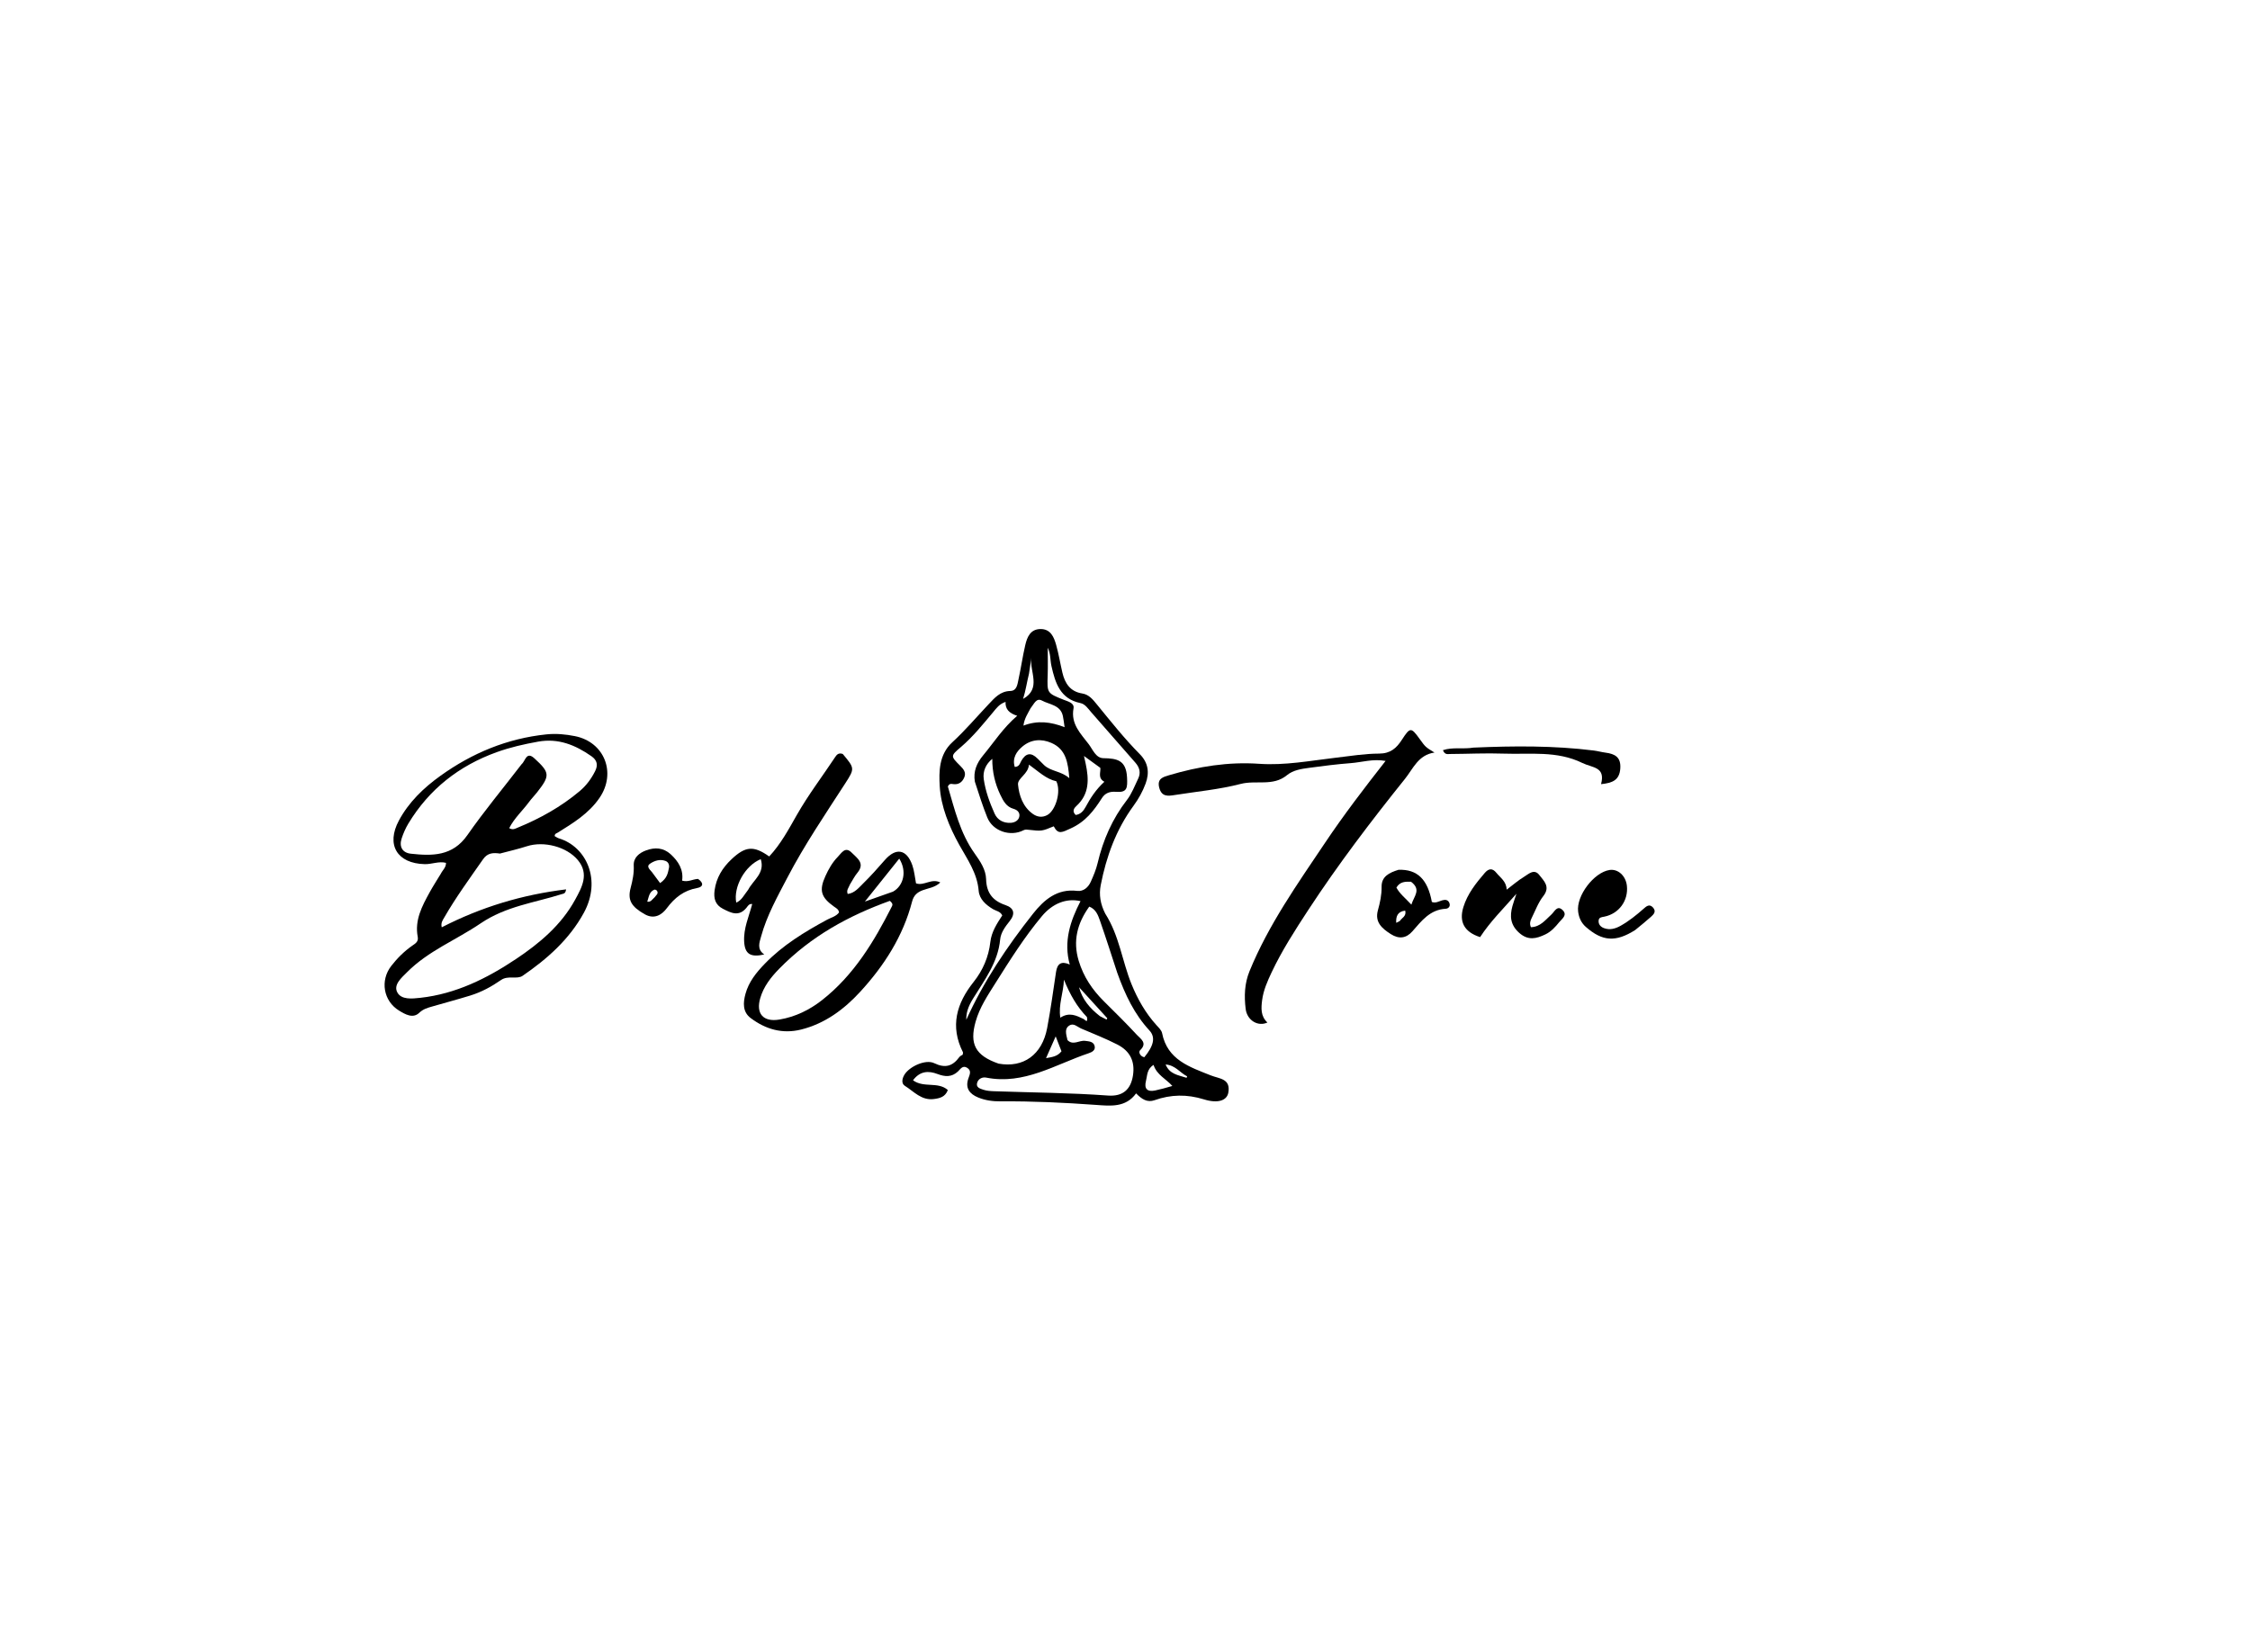
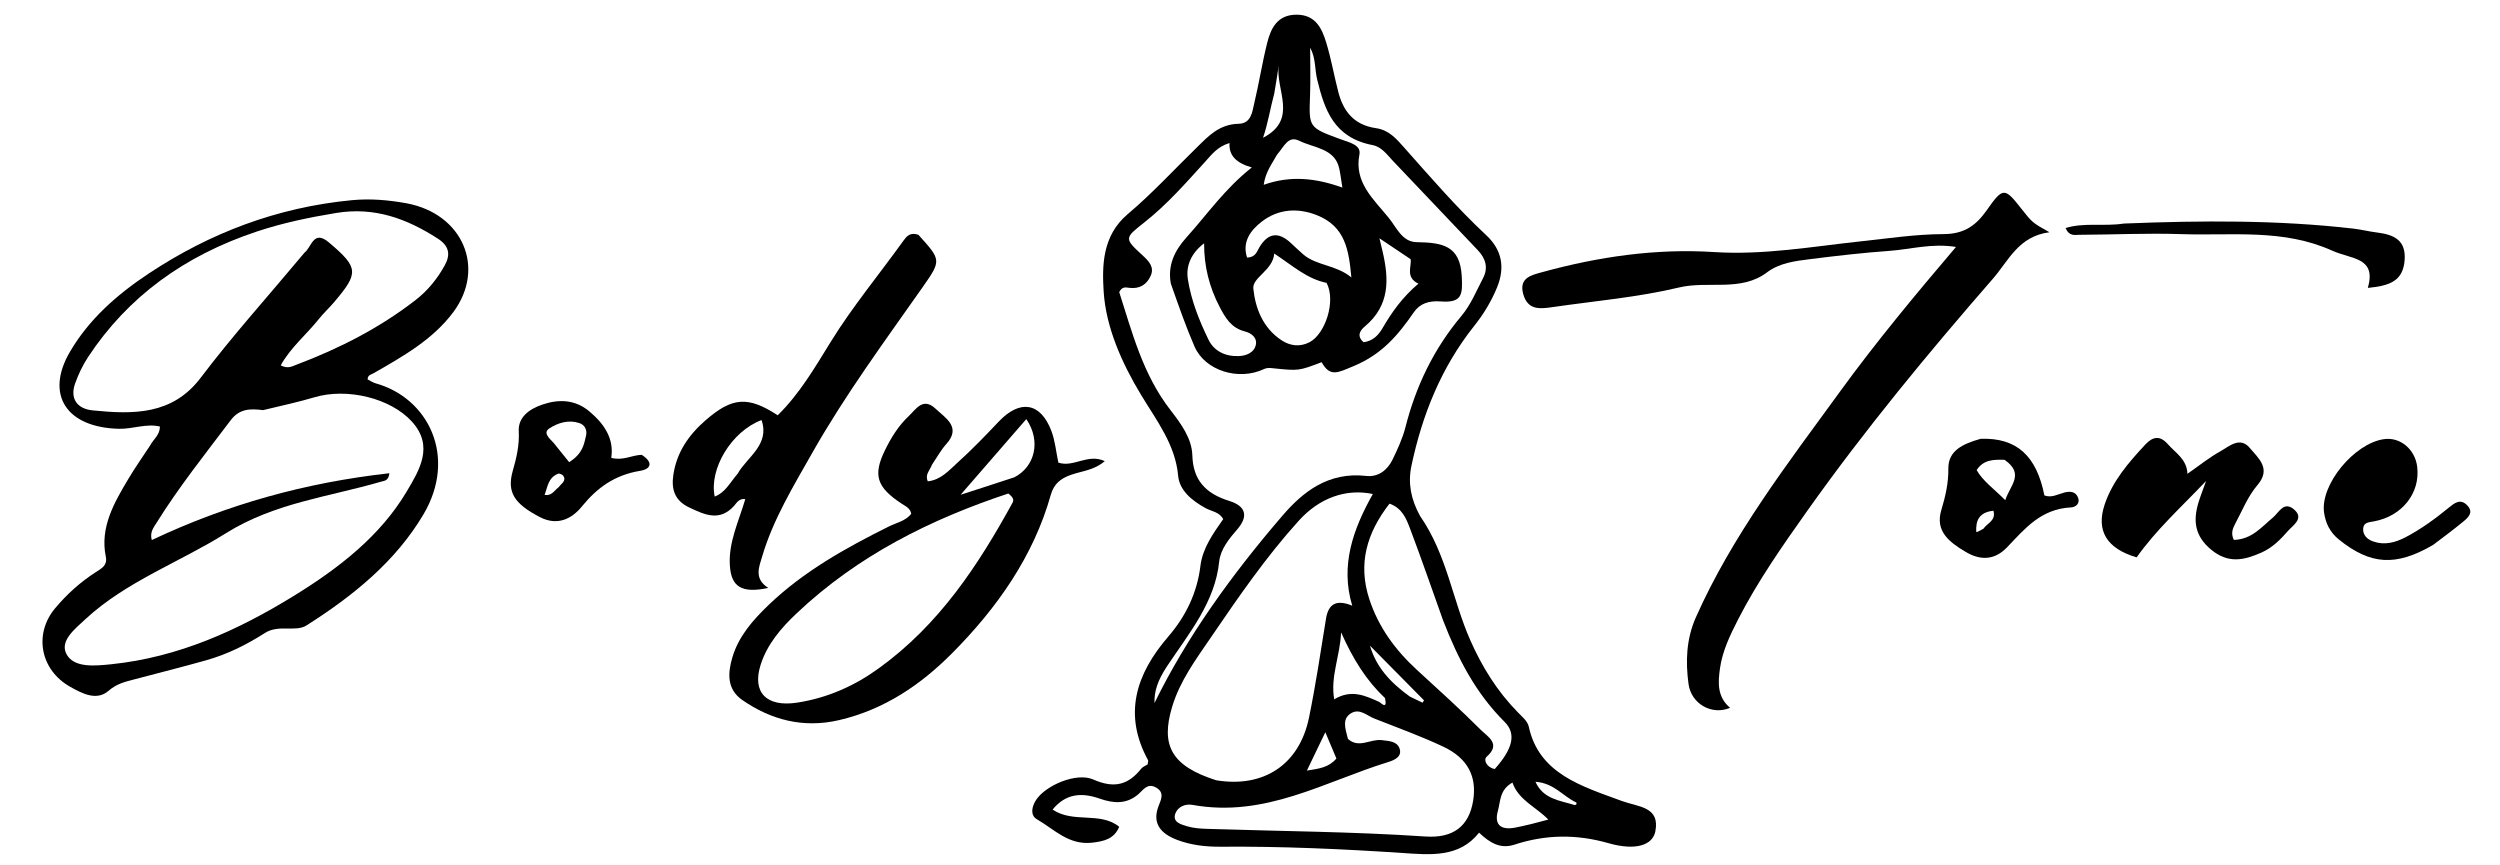
- <svg xmlns="http://www.w3.org/2000/svg" enable-background="new 0 0 1024 752" version="1.1" viewBox="0 0 1024 752" xml:space="preserve">
-   <path d="m503.01 415.9c6.421 10.062 7.688 21.631 11.949 32.094 2.794 6.86 6.381 13.172 11.363 18.68 0.996 1.101 2.298 2.299 2.56 3.63 2.403 12.218 12.617 15.419 22.16 19.239 3.924 1.571 9.144 1.417 7.978 7.868-0.628 3.476-4.562 5.071-11.102 3.045-7.701-2.386-15.008-2.262-22.461 0.375-3.304 1.169-5.787-0.407-8.409-3.1-4.721 6.505-11.584 5.727-18.228 5.246-14.458-1.046-28.924-1.733-43.421-1.62-3.546 0.028-6.999-0.422-10.265-1.776-3.855-1.598-5.953-4.218-4.415-8.648 0.594-1.712 1.576-3.563-0.6-4.878-2.039-1.232-3.022 0.648-4.153 1.707-2.847 2.667-5.901 2.438-9.275 1.157-4.16-1.58-8.003-1.39-11.17 2.846 4.93 3.622 11.36 0.458 15.857 4.449-1.204 3.168-3.669 3.744-6.388 4.093-5.655 0.727-9.092-3.469-13.19-6.026-1.657-1.033-1.258-3.264-0.211-5.011 2.235-3.727 9.607-7.205 13.588-5.287 5.04 2.427 8.393 1.365 11.44-2.798 0.365-0.498 1.057-0.757 1.516-1.072 0.053-0.486 0.227-0.881 0.104-1.127-5.94-11.817-2.914-22.194 4.864-31.978 4.215-5.301 6.846-11.381 7.613-18.202 0.518-4.602 3.024-8.385 5.43-12.094-0.922-1.872-2.785-2.008-4.162-2.821-3.32-1.959-6.264-4.622-6.573-8.372-0.663-8.051-5.088-14.203-8.81-20.882-4.643-8.331-8.409-17.583-8.927-26.826-0.355-6.335-0.419-14.267 5.703-19.882 5.878-5.391 11.066-11.534 16.558-17.346 2.742-2.902 5.267-5.92 9.884-6.037 2.987-0.076 3.229-3.054 3.707-5.246 1.133-5.195 1.883-10.476 3.088-15.653 0.853-3.666 2.344-7.275 6.957-7.291 4.603-0.016 6.091 3.646 7.102 7.228 1.173 4.159 1.852 8.454 2.848 12.666 1.154 4.878 3.586 8.591 9.022 9.436 3.067 0.477 4.868 2.791 6.65 4.968 6.333 7.733 12.536 15.571 19.581 22.693 3.8 3.841 4.46 8.391 2.595 13.387-1.349 3.613-3.19 6.941-5.474 10.058-7.934 10.824-12.399 23.107-14.944 36.158-0.855 4.386-0.148 8.613 2.059 12.947m-59.333-60.052c-0.803-4.632 0.83-8.465 3.743-11.97 4.942-5.947 9.092-12.531 15.529-18.033-3.735-1.175-5.488-3.086-5.306-6.322-2.899 0.964-4.207 2.943-5.699 4.72-4.604 5.485-9.085 11.088-14.556 15.771-4.817 4.123-4.858 4.137-0.371 8.607 1.501 1.495 2.771 3.017 1.846 5.242-0.922 2.217-2.586 3.423-5.115 3.075-0.808-0.111-1.661-0.388-2.361 1.101 3.042 10.295 5.555 21.184 12.184 30.481 2.539 3.561 5.101 7.319 5.22 11.717 0.169 6.267 3.035 9.835 8.797 11.775 3.982 1.341 4.576 3.982 1.911 7.314-1.996 2.494-4.018 5.227-4.315 8.353-0.994 10.483-7.143 18.464-12.355 26.938-2.36 3.836-3.14 6.677-3.05 9.613 7.753-17.223 18.472-33.267 30.465-48.413 4.845-6.118 10.878-11.383 19.954-10.266 2.896 0.357 5.084-1.587 6.247-4.193 1.218-2.727 2.408-5.53 3.087-8.422 2.47-10.53 6.683-20.153 13.348-28.768 2.203-2.847 3.518-6.401 5.108-9.695 1.301-2.696 0.673-5.101-1.31-7.345-6.726-7.612-13.357-15.307-20.074-22.928-1.42-1.611-2.714-3.688-4.891-4.142-9.225-1.92-11.439-9.137-13.181-16.843-0.615-2.72-0.329-5.634-1.691-8.332 0 4.239 0.115 8.323-0.024 12.398-0.281 8.238-0.337 8.234 7.26 11.264 1.989 0.793 4.951 1.438 4.494 3.935-1.311 7.16 3.317 11.509 6.953 16.338 1.858 2.467 3.192 6.265 6.655 6.325 6.208 0.106 10.354 0.884 10.752 8.784 0.239 4.741 0.098 6.95-5.002 6.532-2.868-0.235-4.982 0.567-6.426 2.836-3.669 5.764-7.515 10.818-14.301 13.863-3.728 1.673-5.601 2.969-7.627-1.001-5.427 2.236-5.43 2.256-11.359 1.59-0.834-0.094-1.553-0.229-2.377 0.194-6.058 3.103-14.016 0.402-16.513-5.803-2.047-5.089-3.719-10.328-5.649-16.289m10.798 128.34c11.286 2.035 19.789-4.024 22.091-16.154 1.61-8.484 2.771-17.054 4.052-25.598 0.56-3.736 2.371-5.085 6.247-3.356-2.906-10.464 0.225-19.805 4.894-28.858-6.406-1.468-12.728 1.031-17.582 6.845-7.917 9.482-14.491 19.914-21.058 30.341-3.545 5.629-7.271 11.145-9.109 17.69-2.836 10.098-0.183 15.417 10.465 19.09m31.363-10.697c2.575 2.58 5.373-0.039 8.051 0.332 1.67 0.231 3.573 0.272 4.207 2.07 0.743 2.109-1.063 3.046-2.612 3.565-15.208 5.093-29.392 14.505-46.646 11.096-1.722-0.34-3.488 0.474-4.08 2.21-0.777 2.277 1.349 2.834 2.807 3.317 1.537 0.51 3.248 0.615 4.891 0.673 17.281 0.605 34.579 0.706 51.838 1.967 6.639 0.485 10.36-2.681 11.347-9.218 0.942-6.239-1.233-11.002-7.132-14.015-5.319-2.717-10.912-4.904-16.413-7.258-1.755-0.751-3.459-2.688-5.487-1.373-2.192 1.421-1.454 3.818-0.77 6.633m22.651-30.611c-2.6-7.905-5.111-15.841-7.852-23.697-0.889-2.548-1.868-5.302-4.904-6.47-5.496 7.673-7.525 15.643-4.798 24.689 2.18 7.232 6.189 13.183 11.485 18.428 5.088 5.038 10.194 10.066 15.046 15.327 1.632 1.77 4.906 3.616 1.408 6.939-0.87 0.826 0.04 2.834 1.916 3.183 4.265-5.168 5.215-9.069 2.339-12.179-6.83-7.386-11.042-16.168-14.64-26.221m-27.735-87.221c-4.658-1.026-8.005-4.382-12.461-7.58-0.322 4.384-5.26 6.164-4.981 9.078 0.475 4.957 2.229 10.161 6.783 13.383 1.974 1.397 4.318 1.746 6.611 0.446 3.7-2.099 6.344-10.59 4.049-15.327m-5.522-7.314c3.141 2.9 7.745 2.626 11.422 5.902-0.596-7.083-1.459-13.134-8.143-16.049-4.606-2.009-9.25-1.632-13.133 1.592-2.753 2.286-4.769 5.298-3.557 9.338 2.073-0.077 2.335-1.594 2.938-2.676 2.053-3.68 4.507-4.111 7.493-1.079 0.815 0.828 1.627 1.658 2.979 2.972m-23.636-2.9c-2.937 2.401-4.391 5.668-3.876 9.262 0.781 5.442 2.688 10.66 4.933 15.669 1.319 2.943 4.066 4.388 7.346 4.2 1.708-0.098 3.426-0.945 3.868-2.688 0.477-1.88-0.801-3.187-2.571-3.68-3.283-0.915-4.644-3.526-5.973-6.269-2.516-5.193-3.752-10.622-3.727-16.494m17.374-22.939c-1.167 2.313-2.754 4.452-3.189 7.817 6.364-2.462 12.423-1.757 18.732 0.718-0.33-2.183-0.472-3.653-0.782-5.086-1.094-5.064-6.031-5.154-9.485-7.015-2.627-1.415-3.564 1.447-5.277 3.566m20.592 48.492c2.214-0.302 3.533-1.82 4.49-3.599 2.196-4.079 4.668-7.948 8.565-11.524-3.153-1.664-1.578-4.423-1.849-6.332-2.595-1.885-4.777-3.471-7.435-5.402 0.35 1.583 0.566 2.526 0.767 3.473 1.504 7.085 1.785 13.846-4.264 19.339-0.891 0.809-2.12 2.308-0.274 4.045m5.11 91.977c-4.467-4.595-7.62-10.054-10.457-16.996-0.276 6.357-2.582 11.315-1.647 17.299 4.077-2.664 7.343-0.968 10.668 0.641 0.451 0.218 2.051 2.248 1.435-0.945m38.875 31.38c-2.831-3.213-7.106-5.028-8.542-9.575-3.108 1.903-2.825 4.846-3.459 7.292-0.915 3.534 0.585 5.123 4.237 4.328 2.435-0.53 4.845-1.178 7.764-2.046m-65.238-187.66c-0.957 3.815-1.504 7.728-2.687 11.475 8.469-4.764 2.933-12.371 3.731-18.7-0.287 2.138-0.574 4.277-1.044 7.224m32.303 155.9c0.998 0.516 1.996 1.031 2.994 1.547 0.111-0.204 0.223-0.408 0.334-0.612-4.286-4.706-8.572-9.412-12.858-14.118 1.462 5.473 4.774 9.482 9.53 13.184m-17.516 15.98c-0.859-2.21-1.719-4.42-2.639-6.788-1.474 3.325-2.844 6.414-4.394 9.909 2.895-0.507 5.183-0.773 7.033-3.121m56.792 12.032c0.13-0.089 0.334-0.155 0.372-0.274 0.041-0.127-0.028-0.396-0.128-0.446-3.098-1.552-5.197-4.968-9.645-5.309 1.83 4.458 5.665 4.801 9.4 6.029z" />
-   <path d="m200.61 397.76c0.883-1.762 2.395-2.823 2.373-4.969-3.282-0.836-6.441 0.662-9.671 0.587-12.567-0.292-17.718-8.788-11.762-19.866 4.515-8.397 11.234-14.85 18.877-20.335 14.472-10.385 30.431-17.03 48.284-18.874 4.384-0.453 8.664-0.046 12.906 0.792 13.457 2.655 19.023 16.706 11.234 28.111-4.846 7.095-11.96 11.445-19.043 15.841-0.539 0.335-1.324 0.387-1.382 1.559 0.559 0.304 1.212 0.813 1.951 1.038 12.562 3.818 19.453 18.985 11.353 33.854-6.614 12.14-16.72 21.041-27.882 28.71-2.547 1.75-6.601-0.32-9.824 1.914-4.3 2.981-8.854 5.49-14.044 7.084-5.698 1.75-11.453 3.287-17.174 4.942-2.202 0.637-4.14 1.129-6.033 2.926-2.872 2.728-6.377 0.659-9.109-0.999-7.189-4.364-8.763-13.705-3.607-20.354 2.763-3.563 5.955-6.726 9.689-9.317 1.335-0.926 2.786-1.752 2.368-3.934-1.457-7.601 1.961-13.967 5.424-20.271 1.522-2.771 3.25-5.43 5.073-8.44m26.92-9.202c-2.984-0.423-5.605-0.4-7.674 2.576-6.083 8.75-12.4 17.339-17.712 26.601-0.684 1.193-1.603 2.381-1.1 4.395 17.945-9.221 36.629-14.847 56.574-17.266-0.218 2.007-1.196 1.926-1.941 2.162-12.479 3.954-25.444 5.488-37 13.351-11.014 7.493-23.775 12.484-33.403 22.176-2.526 2.542-6.336 5.721-4.446 9.215 1.841 3.404 6.641 2.884 10.486 2.458 16.168-1.792 30.272-8.814 43.525-17.661 10.73-7.163 20.609-15.47 26.904-26.99 3.031-5.547 6.534-11.699 1.246-18.041-5.094-6.11-15.479-8.793-23.199-6.302-3.792 1.223-7.688 2.123-12.26 3.326m9.876-40.7c1.704-1.397 2.117-6.014 5.78-2.66 7.174 6.567 7.207 7.895 1.175 15.581-1.129 1.439-2.445 2.737-3.524 4.211-2.952 4.028-6.796 7.435-9.088 11.998 1.702 0.967 2.745 0.232 3.784-0.193 10.234-4.186 19.798-9.513 28.293-16.662 2.983-2.51 5.227-5.551 6.983-9.017 1.439-2.841 0.995-5.033-1.675-6.894-7.31-5.098-15.027-8.267-24.256-6.605-6.401 1.153-12.662 2.564-18.806 4.78-17.2 6.203-30.736 16.832-40.219 32.494-1.28 2.114-2.29 4.45-3.061 6.802-1.234 3.767 0.353 6.511 4.186 6.931 9.751 1.068 19.01 1.183 25.72-8.447 7.608-10.916 16.154-21.178 24.709-32.319z" />
-   <path d="m595.36 414.31c-6.116 9.355-11.966 18.449-16.599 28.252-1.924 4.072-3.772 8.221-4.35 12.714-0.463 3.599-0.736 7.329 2.406 10.192-4.322 2.006-9.26-0.992-9.9-6.175-0.717-5.802-0.538-11.588 1.758-17.2 8.651-21.146 21.778-39.656 34.384-58.453 8.514-12.695 17.807-24.848 27.538-37.259-5.784-1.026-10.775 0.624-15.824 1.011-6.302 0.484-12.586 1.276-18.851 2.127-3.61 0.49-7.341 0.989-10.289 3.411-6.256 5.139-14.013 2.12-20.966 3.923-9.783 2.537-19.983 3.473-30.012 5.054-3.048 0.48-5.959 0.913-7.069-3.308-1.107-4.21 1.867-4.925 4.509-5.713 13.346-3.978 26.993-6.161 40.922-5.19 11.771 0.82 23.208-1.396 34.759-2.747 6.611-0.773 13.241-1.871 19.865-1.894 5.117-0.018 7.854-2.409 10.352-6.268 3.79-5.854 4.212-5.787 8.143-0.343 2.634 3.648 2.634 3.648 6.72 6.135-7.392 1.042-9.717 7.342-13.433 11.972-15.426 19.217-30.348 38.819-44.061 59.756z" />
-   <path d="m386.81 402.64c-0.535 1.518-1.732 2.52-1.008 4.315 3.172-0.399 5.06-2.866 7.07-4.828 3.449-3.365 6.653-6.992 9.829-10.625 5.046-5.773 9.921-4.965 12.505 2.356 0.919 2.604 1.135 5.457 1.683 8.254 3.649 1.317 6.988-2.43 11.056-0.394-2.462 2.344-5.463 2.563-8.063 3.552-2.513 0.955-4.063 2.367-4.788 5.16-4.103 15.804-12.72 29.188-23.581 41.024-7.321 7.979-16.003 14.48-26.876 17.205-8.529 2.137-16.183-0.091-22.996-5.213-3.718-2.795-3.466-6.961-2.374-10.991 1.482-5.475 4.94-9.747 8.789-13.727 8.208-8.487 18.142-14.534 28.428-20.093 1.849-0.999 4.067-1.466 5.373-3.283-0.197-1.454-1.342-1.974-2.257-2.627-5.943-4.237-6.921-7.343-3.966-13.864 1.44-3.178 3.16-6.255 5.636-8.786 1.76-1.8 3.386-4.95 6.388-1.893 2.411 2.455 6.185 4.771 2.556 9.126-1.267 1.52-2.168 3.344-3.405 5.332m-32.25 38.426c-3.745 3.848-7.002 7.99-8.554 13.272-2.089 7.106 1.354 11.031 8.758 9.777 7.202-1.22 13.611-4.339 19.309-8.802 14.501-11.357 23.731-26.688 31.886-42.796 0.303-0.598 0.411-1.275-0.989-2.426-18.435 6.653-35.728 15.927-50.41 30.975m51.847-35.168c4.884-2.712 6.432-9.337 2.853-15.036-5.147 6.435-10.119 12.651-15.638 19.55 4.606-1.609 8.342-2.913 12.786-4.514z" />
-   <path d="m383.56 343.23c5.394 6.467 5.532 6.556 1.14 13.351-9.116 14.103-18.568 28.007-26.349 42.913-4.528 8.674-9.361 17.261-11.964 26.796-0.761 2.788-2.042 5.803 1.439 8.203-6.407 1.467-8.835-0.324-9.15-5.83-0.344-5.998 2.127-11.36 3.67-17.125-1.486-0.239-2.051 1.003-2.644 1.722-3.458 4.191-7.074 2.303-10.707 0.432-3.466-1.785-4.276-4.678-3.777-8.38 0.774-5.743 3.554-10.254 7.687-14.151 6.318-5.956 10.064-6.322 17.167-1.282 5.25-5.597 8.842-12.342 12.599-18.936 5.201-9.131 11.568-17.47 17.35-26.204 0.756-1.142 1.571-2.214 3.54-1.51m-43.047 61.783c2.279-4.382 7.747-7.533 5.711-13.904-7.162 2.917-12.538 12.644-11.15 19.77 2.495-1.027 3.499-3.409 5.439-5.866z" />
-   <path d="m673.61 426.59c-7.221-2.297-9.665-6.98-7.621-13.631 1.861-6.055 5.685-10.855 9.711-15.547 1.763-2.055 3.483-2.375 5.328-0.081 1.822 2.266 4.558 3.898 4.67 7.668 2.86-2.154 5.226-4.232 7.878-5.838 2.097-1.27 4.634-3.884 6.986-0.829 2.065 2.683 5.158 5.335 1.813 9.588-2.32 2.95-3.653 6.686-5.354 10.107-0.585 1.177-0.988 2.46-0.276 4.055 4.313-0.137 6.596-3.332 9.363-5.827 1.393-1.256 2.587-4.418 5.097-1.922 2.263 2.251-0.338 3.921-1.584 5.455-1.773 2.184-3.66 4.304-6.309 5.572-4.124 1.973-7.849 2.911-11.915-0.716-4.016-3.583-4.351-7.554-3.073-12.178 0.429-1.553 0.991-3.069 1.824-5.615-6.087 6.935-11.89 12.629-16.536 19.741z" />
-   <path d="m744.21 423.36c-8.912 5.648-14.954 5.195-22.476-1.407-2.128-1.868-3.165-4.27-3.507-6.978-0.907-7.185 7.178-17.852 14.291-18.936 3.855-0.588 7.399 2.63 7.896 7.169 0.742 6.77-3.603 12.759-10.315 14.082-1.198 0.236-2.43 0.265-2.55 1.785-0.138 1.738 0.955 2.872 2.412 3.42 2.692 1.012 5.251 0.261 7.649-1.092 3.791-2.14 7.159-4.85 10.412-7.728 1.229-1.087 2.643-2.377 4.281-0.545 1.593 1.782 0.333 3.097-0.931 4.224-2.233 1.993-4.567 3.873-7.163 6.005z" />
-   <path d="m636.49 395.95c8.575-0.306 13.28 4.381 15.161 14.64 1.722 0.689 3.189-0.305 4.744-0.75 1.427-0.409 2.717-0.252 3.274 1.33 0.517 1.468-0.528 2.451-1.676 2.513-7.205 0.389-11.013 5.527-15.239 10.319-2.7 3.062-5.988 3.646-9.796 1.212-4.085-2.61-7.338-5.476-5.862-10.815 0.979-3.539 1.737-7.003 1.686-10.732-0.064-4.676 3.465-6.417 7.707-7.718m5.675 5.431c-2.501-0.066-4.998-0.122-6.642 2.661 1.523 2.885 4.085 4.798 6.811 7.769 1.198-3.943 4.66-6.768-0.168-10.43m-5.021 17.812c0.829-1.409 3.042-2.052 2.381-4.657-3.491 0.418-4.255 2.616-4.097 5.542 0.437-0.173 0.875-0.345 1.716-0.885z" />
-   <path d="m317.68 400.1c2.738 1.887 2.36 3.647-0.369 4.136-6.051 1.084-10.231 4.361-13.858 9.218-2.27 3.039-5.723 5.184-10.056 2.718-6.011-3.42-7.866-6.361-6.395-11.951 0.894-3.398 1.589-6.653 1.42-10.229-0.17-3.601 2.479-5.716 5.616-6.874 3.985-1.471 7.845-1.291 11.19 1.759 3.569 3.254 5.919 7.089 5.209 12.008 2.842 0.789 4.765-0.667 7.244-0.785m-20.949-3.071c1.265 1.708 2.531 3.415 3.687 4.975 3.269-2.24 3.533-4.634 4.02-6.846 0.307-1.392-0.232-2.786-1.645-3.28-2.532-0.883-4.973-0.071-7.027 1.347-1.557 1.075-0.384 2.319 0.965 3.804m1.227 11.401c0.565-0.897 1.864-1.563 1.073-2.895-0.194-0.328-0.927-0.676-1.218-0.553-2.423 1.022-2.494 3.365-3.243 5.479 1.689 0.281 2.155-0.974 3.388-2.031z" />
-   <path d="m670.59 340.33c18.537-0.803 36.646-0.937 54.697 1.319 1.809 0.226 3.582 0.733 5.391 0.969 4.283 0.56 7.118 2.033 6.728 7.264-0.394 5.286-3.542 6.544-8.748 7.08 2.113-7.972-3.895-7.374-8.488-9.627-11.634-5.707-23.806-3.834-35.819-4.268-8.126-0.293-16.276 0.13-24.416 0.17-1.036 0.005-2.383 0.465-3.24-1.743 4.472-1.497 9.121-0.369 13.896-1.164z" />
+ <svg xmlns="http://www.w3.org/2000/svg" width="587" height="203" version="1.1" xml:space="preserve">
+   <g class="layer">
+     <g id="dbbc0c5f-24c7-49a2-a709-50dc687434c9" transform="matrix(1 0 0 1 540 540)" />
+     <g id="svg_2" transform="matrix(0.986207 0 0 0.908659 529.621 505.445)">
+       <g id="svg_3">
+         <g id="svg_4" transform="matrix(1 0 0 1 20.89 0)">
+           <path d="m265.11,-28.1c6.42,10.06 7.69,21.63 11.95,32.09c2.79,6.86 6.38,13.18 11.36,18.68c1,1.1 2.3,2.3 2.56,3.63c2.41,12.22 12.62,15.42 22.16,19.24c3.93,1.57 9.15,1.42 7.98,7.87c-0.63,3.48 -4.56,5.07 -11.1,3.05c-7.7,-2.39 -15.01,-2.27 -22.46,0.37c-3.31,1.17 -5.79,-0.41 -8.41,-3.1c-4.72,6.51 -11.59,5.73 -18.23,5.25c-14.46,-1.05 -28.92,-1.74 -43.42,-1.62c-3.55,0.02 -7,-0.43 -10.27,-1.78c-3.85,-1.6 -5.95,-4.22 -4.41,-8.65c0.59,-1.71 1.57,-3.56 -0.6,-4.88c-2.04,-1.23 -3.02,0.65 -4.15,1.71c-2.85,2.67 -5.91,2.44 -9.28,1.16c-4.16,-1.58 -8,-1.39 -11.17,2.84c4.93,3.63 11.36,0.46 15.86,4.45c-1.21,3.17 -3.67,3.75 -6.39,4.1c-5.66,0.72 -9.09,-3.47 -13.19,-6.03c-1.66,-1.03 -1.26,-3.26 -0.21,-5.01c2.23,-3.73 9.6,-7.2 13.59,-5.29c5.04,2.43 8.39,1.37 11.44,-2.79c0.36,-0.5 1.05,-0.76 1.51,-1.08c0.05,-0.48 0.23,-0.88 0.11,-1.12c-5.94,-11.82 -2.92,-22.2 4.86,-31.98c4.21,-5.3 6.85,-11.38 7.61,-18.2c0.52,-4.6 3.03,-8.39 5.43,-12.1c-0.92,-1.87 -2.78,-2 -4.16,-2.82c-3.32,-1.96 -6.26,-4.62 -6.57,-8.37c-0.66,-8.05 -5.09,-14.2 -8.81,-20.88c-4.64,-8.33 -8.41,-17.58 -8.93,-26.83c-0.35,-6.33 -0.42,-14.26 5.7,-19.88c5.88,-5.39 11.07,-11.53 16.56,-17.34c2.74,-2.91 5.27,-5.92 9.89,-6.04c2.98,-0.08 3.23,-3.06 3.7,-5.25c1.14,-5.19 1.89,-10.47 3.09,-15.65c0.85,-3.67 2.35,-7.27 6.96,-7.29c4.6,-0.02 6.09,3.64 7.1,7.23c1.17,4.15 1.85,8.45 2.85,12.66c1.15,4.88 3.58,8.59 9.02,9.44c3.07,0.48 4.87,2.79 6.65,4.97c6.33,7.73 12.54,15.57 19.58,22.69c3.8,3.84 4.46,8.39 2.6,13.39c-1.35,3.61 -3.19,6.94 -5.48,10.05c-7.93,10.83 -12.4,23.11 -14.94,36.16c-0.86,4.39 -0.15,8.62 2.06,12.95m-59.34,-60.05c-0.8,-4.63 0.83,-8.47 3.75,-11.97c4.94,-5.95 9.09,-12.53 15.53,-18.04c-3.74,-1.17 -5.49,-3.08 -5.31,-6.32c-2.9,0.97 -4.21,2.95 -5.7,4.72c-4.6,5.49 -9.08,11.09 -14.55,15.77c-4.82,4.13 -4.86,4.14 -0.38,8.61c1.5,1.5 2.78,3.02 1.85,5.24c-0.92,2.22 -2.59,3.43 -5.11,3.08c-0.81,-0.11 -1.67,-0.39 -2.37,1.1c3.05,10.29 5.56,21.18 12.19,30.48c2.54,3.56 5.1,7.32 5.22,11.72c0.17,6.26 3.03,9.83 8.8,11.77c3.98,1.34 4.57,3.98 1.91,7.32c-2,2.49 -4.02,5.22 -4.32,8.35c-0.99,10.48 -7.14,18.46 -12.35,26.94c-2.36,3.83 -3.14,6.67 -3.05,9.61c7.75,-17.22 18.47,-33.27 30.46,-48.41c4.85,-6.12 10.88,-11.39 19.96,-10.27c2.89,0.36 5.08,-1.59 6.24,-4.19c1.22,-2.73 2.41,-5.53 3.09,-8.42c2.47,-10.53 6.68,-20.16 13.35,-28.77c2.2,-2.85 3.52,-6.4 5.11,-9.7c1.3,-2.69 0.67,-5.1 -1.31,-7.34c-6.73,-7.62 -13.36,-15.31 -20.08,-22.93c-1.42,-1.61 -2.71,-3.69 -4.89,-4.14c-9.22,-1.92 -11.44,-9.14 -13.18,-16.85c-0.62,-2.72 -0.33,-5.63 -1.69,-8.33c0,4.24 0.11,8.33 -0.03,12.4c-0.28,8.24 -0.33,8.23 7.26,11.26c1.99,0.8 4.96,1.44 4.5,3.94c-1.31,7.16 3.32,11.51 6.95,16.34c1.86,2.46 3.19,6.26 6.66,6.32c6.2,0.11 10.35,0.89 10.75,8.79c0.24,4.74 0.1,6.95 -5,6.53c-2.87,-0.24 -4.99,0.56 -6.43,2.83c-3.67,5.77 -7.51,10.82 -14.3,13.87c-3.73,1.67 -5.6,2.97 -7.63,-1c-5.42,2.23 -5.43,2.25 -11.36,1.59c-0.83,-0.1 -1.55,-0.23 -2.37,0.19c-6.06,3.1 -14.02,0.4 -16.52,-5.8c-2.04,-5.09 -3.72,-10.33 -5.65,-16.29m10.8,128.34c11.29,2.03 19.79,-4.03 22.09,-16.16c1.61,-8.48 2.77,-17.05 4.05,-25.59c0.56,-3.74 2.38,-5.09 6.25,-3.36c-2.91,-10.46 0.23,-19.81 4.9,-28.86c-6.41,-1.47 -12.73,1.03 -17.59,6.85c-7.91,9.48 -14.49,19.91 -21.05,30.34c-3.55,5.63 -7.28,11.14 -9.11,17.69c-2.84,10.1 -0.19,15.41 10.46,19.09m31.36,-10.7c2.58,2.58 5.38,-0.04 8.06,0.33c1.67,0.23 3.57,0.27 4.2,2.07c0.74,2.11 -1.06,3.05 -2.61,3.57c-15.21,5.09 -29.39,14.5 -46.65,11.09c-1.72,-0.34 -3.48,0.48 -4.08,2.21c-0.77,2.28 1.35,2.84 2.81,3.32c1.54,0.51 3.25,0.62 4.89,0.67c17.28,0.61 34.58,0.71 51.84,1.97c6.64,0.49 10.36,-2.68 11.35,-9.22c0.94,-6.23 -1.24,-11 -7.14,-14.01c-5.32,-2.72 -10.91,-4.9 -16.41,-7.26c-1.75,-0.75 -3.46,-2.69 -5.49,-1.37c-2.19,1.42 -1.45,3.82 -0.77,6.63m22.66,-30.61c-2.61,-7.91 -5.12,-15.84 -7.86,-23.7c-0.89,-2.55 -1.86,-5.3 -4.9,-6.47c-5.5,7.68 -7.53,15.65 -4.8,24.69c2.18,7.23 6.19,13.18 11.49,18.43c5.08,5.04 10.19,10.07 15.04,15.33c1.63,1.77 4.91,3.61 1.41,6.94c-0.87,0.82 0.04,2.83 1.92,3.18c4.26,-5.17 5.21,-9.07 2.34,-12.18c-6.84,-7.39 -11.05,-16.17 -14.64,-26.22m-27.74,-87.22c-4.66,-1.03 -8,-4.38 -12.46,-7.58c-0.32,4.38 -5.26,6.16 -4.98,9.08c0.47,4.95 2.23,10.16 6.78,13.38c1.98,1.4 4.32,1.75 6.61,0.45c3.7,-2.1 6.35,-10.59 4.05,-15.33m-5.52,-7.32c3.14,2.9 7.74,2.63 11.42,5.91c-0.6,-7.09 -1.46,-13.14 -8.14,-16.05c-4.61,-2.01 -9.25,-1.64 -13.14,1.59c-2.75,2.28 -4.77,5.3 -3.55,9.34c2.07,-0.08 2.33,-1.6 2.94,-2.68c2.05,-3.68 4.5,-4.11 7.49,-1.08c0.81,0.83 1.63,1.66 2.98,2.97m-23.64,-2.9c-2.94,2.41 -4.39,5.67 -3.87,9.27c0.78,5.44 2.68,10.66 4.93,15.66c1.32,2.95 4.06,4.39 7.34,4.2c1.71,-0.09 3.43,-0.94 3.87,-2.68c0.48,-1.88 -0.8,-3.19 -2.57,-3.68c-3.28,-0.92 -4.64,-3.53 -5.97,-6.27c-2.52,-5.2 -3.75,-10.62 -3.73,-16.5m17.38,-22.93c-1.17,2.31 -2.76,4.45 -3.19,7.81c6.36,-2.46 12.42,-1.75 18.73,0.72c-0.33,-2.18 -0.47,-3.65 -0.78,-5.09c-1.1,-5.06 -6.03,-5.15 -9.49,-7.01c-2.63,-1.42 -3.56,1.45 -5.27,3.57m20.59,48.49c2.21,-0.31 3.53,-1.82 4.49,-3.6c2.19,-4.08 4.67,-7.95 8.56,-11.53c-3.15,-1.66 -1.58,-4.42 -1.85,-6.33c-2.59,-1.88 -4.77,-3.47 -7.43,-5.4c0.35,1.58 0.56,2.53 0.77,3.47c1.5,7.09 1.78,13.85 -4.27,19.34c-0.89,0.81 -2.12,2.31 -0.27,4.05m5.11,91.97c-4.47,-4.59 -7.62,-10.05 -10.46,-16.99c-0.28,6.36 -2.58,11.31 -1.65,17.3c4.08,-2.67 7.35,-0.97 10.67,0.64c0.45,0.22 2.05,2.25 1.44,-0.95m38.87,31.38c-2.83,-3.21 -7.1,-5.02 -8.54,-9.57c-3.11,1.9 -2.82,4.84 -3.46,7.29c-0.91,3.54 0.59,5.12 4.24,4.33c2.43,-0.53 4.84,-1.18 7.76,-2.05m-65.24,-187.66c-0.95,3.82 -1.5,7.73 -2.68,11.48c8.47,-4.77 2.93,-12.37 3.73,-18.7c-0.29,2.14 -0.58,4.28 -1.05,7.22m32.31,155.9c1,0.52 1.99,1.03 2.99,1.55c0.11,-0.2 0.22,-0.41 0.34,-0.61c-4.29,-4.71 -8.58,-9.41 -12.86,-14.12c1.46,5.47 4.77,9.48 9.53,13.18m-17.52,15.98c-0.86,-2.21 -1.72,-4.42 -2.64,-6.79c-1.47,3.33 -2.84,6.42 -4.39,9.91c2.89,-0.5 5.18,-0.77 7.03,-3.12m56.79,12.04c0.13,-0.09 0.34,-0.16 0.38,-0.28c0.04,-0.13 -0.03,-0.39 -0.13,-0.44c-3.1,-1.56 -5.2,-4.97 -9.65,-5.31c1.83,4.45 5.67,4.8 9.4,6.03z" fill="rgb(0,0,0)" fill-rule="nonzero" id="svg_5" stroke-dashoffset="0" stroke-miterlimit="4" transform="translate(-484.93 -394.82)" />
+         </g>
+         <g id="svg_6" transform="matrix(1 0 0 1 -238.32 3.43)">
+           <path d="m-37.29,-46.24c0.88,-1.76 2.39,-2.82 2.37,-4.97c-3.28,-0.83 -6.44,0.66 -9.67,0.59c-12.57,-0.29 -17.72,-8.79 -11.76,-19.87c4.51,-8.4 11.23,-14.85 18.88,-20.33c14.47,-10.39 30.43,-17.03 48.28,-18.88c4.38,-0.45 8.66,-0.04 12.91,0.79c13.45,2.66 19.02,16.71 11.23,28.12c-4.85,7.09 -11.96,11.44 -19.04,15.84c-0.54,0.33 -1.33,0.38 -1.38,1.56c0.55,0.3 1.21,0.81 1.95,1.03c12.56,3.82 19.45,18.99 11.35,33.86c-6.62,12.14 -16.72,21.04 -27.88,28.71c-2.55,1.75 -6.6,-0.32 -9.83,1.91c-4.3,2.98 -8.85,5.49 -14.04,7.08c-5.7,1.75 -11.45,3.29 -17.17,4.95c-2.21,0.63 -4.14,1.13 -6.04,2.92c-2.87,2.73 -6.37,0.66 -9.11,-1c-7.19,-4.36 -8.76,-13.7 -3.6,-20.35c2.76,-3.56 5.95,-6.73 9.69,-9.32c1.33,-0.92 2.78,-1.75 2.36,-3.93c-1.45,-7.6 1.96,-13.97 5.43,-20.27c1.52,-2.77 3.25,-5.43 5.07,-8.44m26.92,-9.2c-2.98,-0.43 -5.6,-0.4 -7.67,2.57c-6.09,8.75 -12.4,17.34 -17.71,26.6c-0.69,1.2 -1.61,2.39 -1.1,4.4c17.94,-9.22 36.62,-14.85 56.57,-17.27c-0.22,2.01 -1.2,1.93 -1.94,2.17c-12.48,3.95 -25.45,5.48 -37,13.35c-11.02,7.49 -23.78,12.48 -33.41,22.17c-2.52,2.55 -6.33,5.72 -4.44,9.22c1.84,3.4 6.64,2.88 10.49,2.46c16.16,-1.8 30.27,-8.82 43.52,-17.66c10.73,-7.17 20.61,-15.47 26.9,-26.99c3.04,-5.55 6.54,-11.7 1.25,-18.05c-5.09,-6.11 -15.48,-8.79 -23.2,-6.3c-3.79,1.23 -7.69,2.13 -12.26,3.33m9.88,-40.7c1.7,-1.4 2.11,-6.02 5.78,-2.66c7.17,6.57 7.2,7.89 1.17,15.58c-1.13,1.44 -2.44,2.74 -3.52,4.21c-2.95,4.03 -6.8,7.44 -9.09,12c1.7,0.97 2.74,0.23 3.78,-0.19c10.24,-4.19 19.8,-9.52 28.3,-16.67c2.98,-2.51 5.22,-5.55 6.98,-9.01c1.44,-2.84 0.99,-5.04 -1.68,-6.9c-7.31,-5.1 -15.02,-8.27 -24.25,-6.6c-6.4,1.15 -12.66,2.56 -18.81,4.78c-17.2,6.2 -30.73,16.83 -40.22,32.49c-1.28,2.12 -2.29,4.45 -3.06,6.8c-1.23,3.77 0.36,6.51 4.19,6.93c9.75,1.07 19.01,1.19 25.72,-8.44c7.61,-10.92 16.15,-21.18 24.71,-32.32z" fill="rgb(0,0,0)" fill-rule="nonzero" id="svg_7" stroke-dashoffset="0" stroke-miterlimit="4" transform="translate(-225.72 -398.26)" />
+         </g>
+         <g id="svg_8" transform="matrix(1 0 0 1 126.06 4.42)">
+           <path d="m357.46,-29.69c-6.12,9.36 -11.97,18.45 -16.6,28.25c-1.92,4.07 -3.77,8.22 -4.35,12.72c-0.46,3.59 -0.73,7.33 2.41,10.19c-4.33,2 -9.26,-0.99 -9.9,-6.18c-0.72,-5.8 -0.54,-11.59 1.75,-17.2c8.65,-21.14 21.78,-39.65 34.39,-58.45c8.51,-12.7 17.81,-24.85 27.54,-37.26c-5.79,-1.02 -10.78,0.62 -15.83,1.01c-6.3,0.49 -12.58,1.28 -18.85,2.13c-3.61,0.49 -7.34,0.99 -10.29,3.41c-6.25,5.14 -14.01,2.12 -20.96,3.92c-9.79,2.54 -19.99,3.48 -30.02,5.06c-3.04,0.48 -5.96,0.91 -7.07,-3.31c-1.1,-4.21 1.87,-4.93 4.51,-5.71c13.35,-3.98 27,-6.16 40.93,-5.19c11.77,0.82 23.2,-1.4 34.75,-2.75c6.62,-0.77 13.25,-1.87 19.87,-1.89c5.12,-0.02 7.85,-2.41 10.35,-6.27c3.79,-5.86 4.21,-5.79 8.14,-0.34c2.64,3.64 2.64,3.64 6.72,6.13c-7.39,1.04 -9.71,7.34 -13.43,11.97c-15.42,19.22 -30.35,38.82 -44.06,59.76z" fill="rgb(0,0,0)" fill-rule="nonzero" id="svg_9" stroke-dashoffset="0" stroke-miterlimit="4" transform="translate(-590.1 -399.24)" />
+         </g>
+         <g id="svg_10" transform="matrix(1 0 0 1 -80.79 33.36)">
+           <path d="m148.91,-41.36c-0.53,1.52 -1.73,2.52 -1.01,4.31c3.17,-0.39 5.06,-2.86 7.07,-4.82c3.45,-3.37 6.66,-7 9.83,-10.63c5.05,-5.77 9.92,-4.96 12.51,2.36c0.91,2.6 1.13,5.46 1.68,8.25c3.65,1.32 6.99,-2.43 11.05,-0.39c-2.46,2.34 -5.46,2.56 -8.06,3.55c-2.51,0.96 -4.06,2.37 -4.79,5.16c-4.1,15.8 -12.72,29.19 -23.58,41.02c-7.32,7.98 -16,14.48 -26.87,17.21c-8.53,2.14 -16.19,-0.09 -23,-5.21c-3.72,-2.8 -3.46,-6.97 -2.37,-10.99c1.48,-5.48 4.94,-9.75 8.79,-13.73c8.2,-8.49 18.14,-14.54 28.42,-20.09c1.85,-1 4.07,-1.47 5.38,-3.29c-0.2,-1.45 -1.34,-1.97 -2.26,-2.62c-5.94,-4.24 -6.92,-7.35 -3.97,-13.87c1.44,-3.18 3.16,-6.25 5.64,-8.78c1.76,-1.8 3.39,-4.95 6.39,-1.9c2.41,2.46 6.18,4.77 2.55,9.13c-1.26,1.52 -2.16,3.34 -3.4,5.33m-32.25,38.43c-3.74,3.84 -7,7.99 -8.55,13.27c-2.09,7.11 1.35,11.03 8.75,9.78c7.21,-1.22 13.62,-4.34 19.31,-8.81c14.5,-11.35 23.73,-26.68 31.89,-42.79c0.3,-0.6 0.41,-1.28 -0.99,-2.43c-18.44,6.65 -35.73,15.93 -50.41,30.98m51.85,-35.17c4.88,-2.71 6.43,-9.34 2.85,-15.04c-5.15,6.44 -10.12,12.65 -15.64,19.55c4.61,-1.61 8.34,-2.91 12.79,-4.51z" fill="rgb(0,0,0)" fill-rule="nonzero" id="svg_11" stroke-dashoffset="0" stroke-miterlimit="4" transform="translate(-383.25 -428.18)" />
+         </g>
+         <g id="svg_12" transform="matrix(1 0 0 1 -107.59 -5.83)">
+           <path d="m145.66,-100.77c5.39,6.47 5.53,6.56 1.14,13.35c-9.12,14.1 -18.57,28.01 -26.35,42.91c-4.53,8.68 -9.36,17.27 -11.96,26.8c-0.76,2.79 -2.04,5.8 1.44,8.2c-6.41,1.47 -8.84,-0.32 -9.15,-5.83c-0.35,-5.99 2.12,-11.36 3.67,-17.12c-1.49,-0.24 -2.06,1 -2.65,1.72c-3.46,4.19 -7.07,2.3 -10.71,0.43c-3.46,-1.78 -4.27,-4.68 -3.77,-8.38c0.77,-5.74 3.55,-10.25 7.68,-14.15c6.32,-5.95 10.07,-6.32 17.17,-1.28c5.25,-5.6 8.84,-12.34 12.6,-18.94c5.2,-9.13 11.57,-17.47 17.35,-26.2c0.76,-1.14 1.57,-2.21 3.54,-1.51m-43.05,61.78c2.28,-4.38 7.75,-7.53 5.71,-13.9c-7.16,2.92 -12.53,12.64 -11.15,19.77c2.5,-1.03 3.5,-3.41 5.44,-5.87z" fill="rgb(0,0,0)" fill-rule="nonzero" id="svg_13" stroke-dashoffset="0" stroke-miterlimit="4" transform="translate(-356.45 -388.99)" />
+         </g>
+         <g id="svg_14" transform="matrix(1 0 0 1 224.66 16.6)">
+           <path d="m435.71,-17.41c-7.22,-2.3 -9.67,-6.98 -7.62,-13.63c1.86,-6.06 5.68,-10.86 9.71,-15.55c1.76,-2.05 3.48,-2.37 5.33,-0.08c1.82,2.27 4.56,3.9 4.67,7.67c2.86,-2.16 5.22,-4.23 7.88,-5.84c2.09,-1.27 4.63,-3.88 6.98,-0.83c2.07,2.68 5.16,5.34 1.81,9.59c-2.32,2.95 -3.65,6.68 -5.35,10.11c-0.58,1.17 -0.99,2.46 -0.27,4.05c4.31,-0.14 6.59,-3.33 9.36,-5.83c1.39,-1.25 2.59,-4.41 5.1,-1.92c2.26,2.25 -0.34,3.92 -1.59,5.46c-1.77,2.18 -3.66,4.3 -6.31,5.57c-4.12,1.97 -7.85,2.91 -11.91,-0.72c-4.02,-3.58 -4.35,-7.55 -3.08,-12.18c0.43,-1.55 0.99,-3.07 1.83,-5.61c-6.09,6.93 -11.89,12.63 -16.54,19.74z" fill="rgb(0,0,0)" fill-rule="nonzero" id="svg_15" stroke-dashoffset="0" stroke-miterlimit="4" transform="translate(-688.7 -411.42)" />
+         </g>
+         <g id="svg_16" transform="matrix(1 0 0 1 271.56 16.8)">
+           <path d="m506.31,-20.64c-8.91,5.65 -14.95,5.19 -22.48,-1.41c-2.12,-1.86 -3.16,-4.27 -3.5,-6.98c-0.91,-7.18 7.18,-17.85 14.29,-18.93c3.85,-0.59 7.4,2.63 7.89,7.17c0.75,6.77 -3.6,12.76 -10.31,14.08c-1.2,0.24 -2.43,0.26 -2.55,1.79c-0.14,1.73 0.95,2.87 2.41,3.41c2.69,1.02 5.25,0.27 7.65,-1.09c3.79,-2.14 7.16,-4.85 10.41,-7.73c1.23,-1.08 2.65,-2.37 4.28,-0.54c1.6,1.78 0.34,3.1 -0.93,4.22c-2.23,2 -4.56,3.88 -7.16,6.01z" fill="rgb(0,0,0)" fill-rule="nonzero" id="svg_17" stroke-dashoffset="0" stroke-miterlimit="4" transform="translate(-735.6 -411.62)" />
+         </g>
+         <g id="svg_18" transform="matrix(1 0 0 1 179.23 16.51)">
+           <path d="m398.59,-48.05c8.57,-0.31 13.28,4.38 15.16,14.64c1.72,0.69 3.19,-0.31 4.74,-0.75c1.43,-0.41 2.72,-0.25 3.28,1.33c0.52,1.47 -0.53,2.45 -1.68,2.51c-7.2,0.39 -11.01,5.53 -15.24,10.32c-2.7,3.06 -5.98,3.65 -9.79,1.21c-4.09,-2.61 -7.34,-5.47 -5.86,-10.81c0.98,-3.54 1.73,-7 1.68,-10.73c-0.06,-4.68 3.47,-6.42 7.71,-7.72m5.67,5.43c-2.5,-0.06 -4.99,-0.12 -6.64,2.66c1.52,2.89 4.09,4.8 6.81,7.77c1.2,-3.94 4.66,-6.77 -0.17,-10.43m-5.02,17.81c0.83,-1.41 3.05,-2.05 2.38,-4.65c-3.49,0.41 -4.25,2.61 -4.09,5.54c0.43,-0.17 0.87,-0.35 1.71,-0.89z" fill="rgb(0,0,0)" fill-rule="nonzero" id="svg_19" stroke-dashoffset="0" stroke-miterlimit="4" transform="translate(-643.27 -411.33)" />
+         </g>
+         <g id="svg_20" transform="matrix(1 0 0 1 -161 6.91)">
+           <path d="m79.78,-43.9c2.74,1.89 2.36,3.65 -0.37,4.14c-6.05,1.08 -10.23,4.36 -13.86,9.21c-2.27,3.04 -5.72,5.19 -10.05,2.72c-6.01,-3.42 -7.87,-6.36 -6.4,-11.95c0.9,-3.4 1.59,-6.65 1.42,-10.23c-0.17,-3.6 2.48,-5.71 5.62,-6.87c3.98,-1.47 7.84,-1.29 11.19,1.76c3.57,3.25 5.92,7.09 5.21,12.01c2.84,0.79 4.76,-0.67 7.24,-0.79m-20.95,-3.07c1.27,1.71 2.53,3.41 3.69,4.97c3.27,-2.24 3.53,-4.63 4.02,-6.84c0.3,-1.39 -0.23,-2.79 -1.65,-3.28c-2.53,-0.88 -4.97,-0.07 -7.02,1.35c-1.56,1.07 -0.39,2.31 0.96,3.8m1.23,11.4c0.56,-0.9 1.86,-1.56 1.07,-2.89c-0.19,-0.33 -0.93,-0.68 -1.22,-0.56c-2.42,1.03 -2.49,3.37 -3.24,5.48c1.69,0.28 2.16,-0.97 3.39,-2.03z" fill="rgb(0,0,0)" fill-rule="nonzero" id="svg_21" stroke-dashoffset="0" stroke-miterlimit="4" transform="translate(-303.04 -401.74)" />
+         </g>
+         <g id="svg_22" transform="matrix(1 0 0 1 233.03 -46.44)">
+           <path d="m432.69,-103.67c18.54,-0.8 36.65,-0.94 54.7,1.32c1.81,0.23 3.58,0.73 5.39,0.97c4.28,0.56 7.12,2.03 6.73,7.26c-0.4,5.29 -3.55,6.55 -8.75,7.08c2.11,-7.97 -3.9,-7.37 -8.49,-9.62c-11.63,-5.71 -23.81,-3.84 -35.82,-4.27c-8.13,-0.3 -16.28,0.13 -24.42,0.17c-1.03,0 -2.38,0.46 -3.24,-1.75c4.48,-1.49 9.13,-0.36 13.9,-1.16z" fill="rgb(0,0,0)" fill-rule="nonzero" id="svg_23" stroke-dashoffset="0" stroke-miterlimit="4" transform="translate(-697.07 -348.38)" />
+         </g>
+       </g>
+     </g>
+   </g>
</svg>
